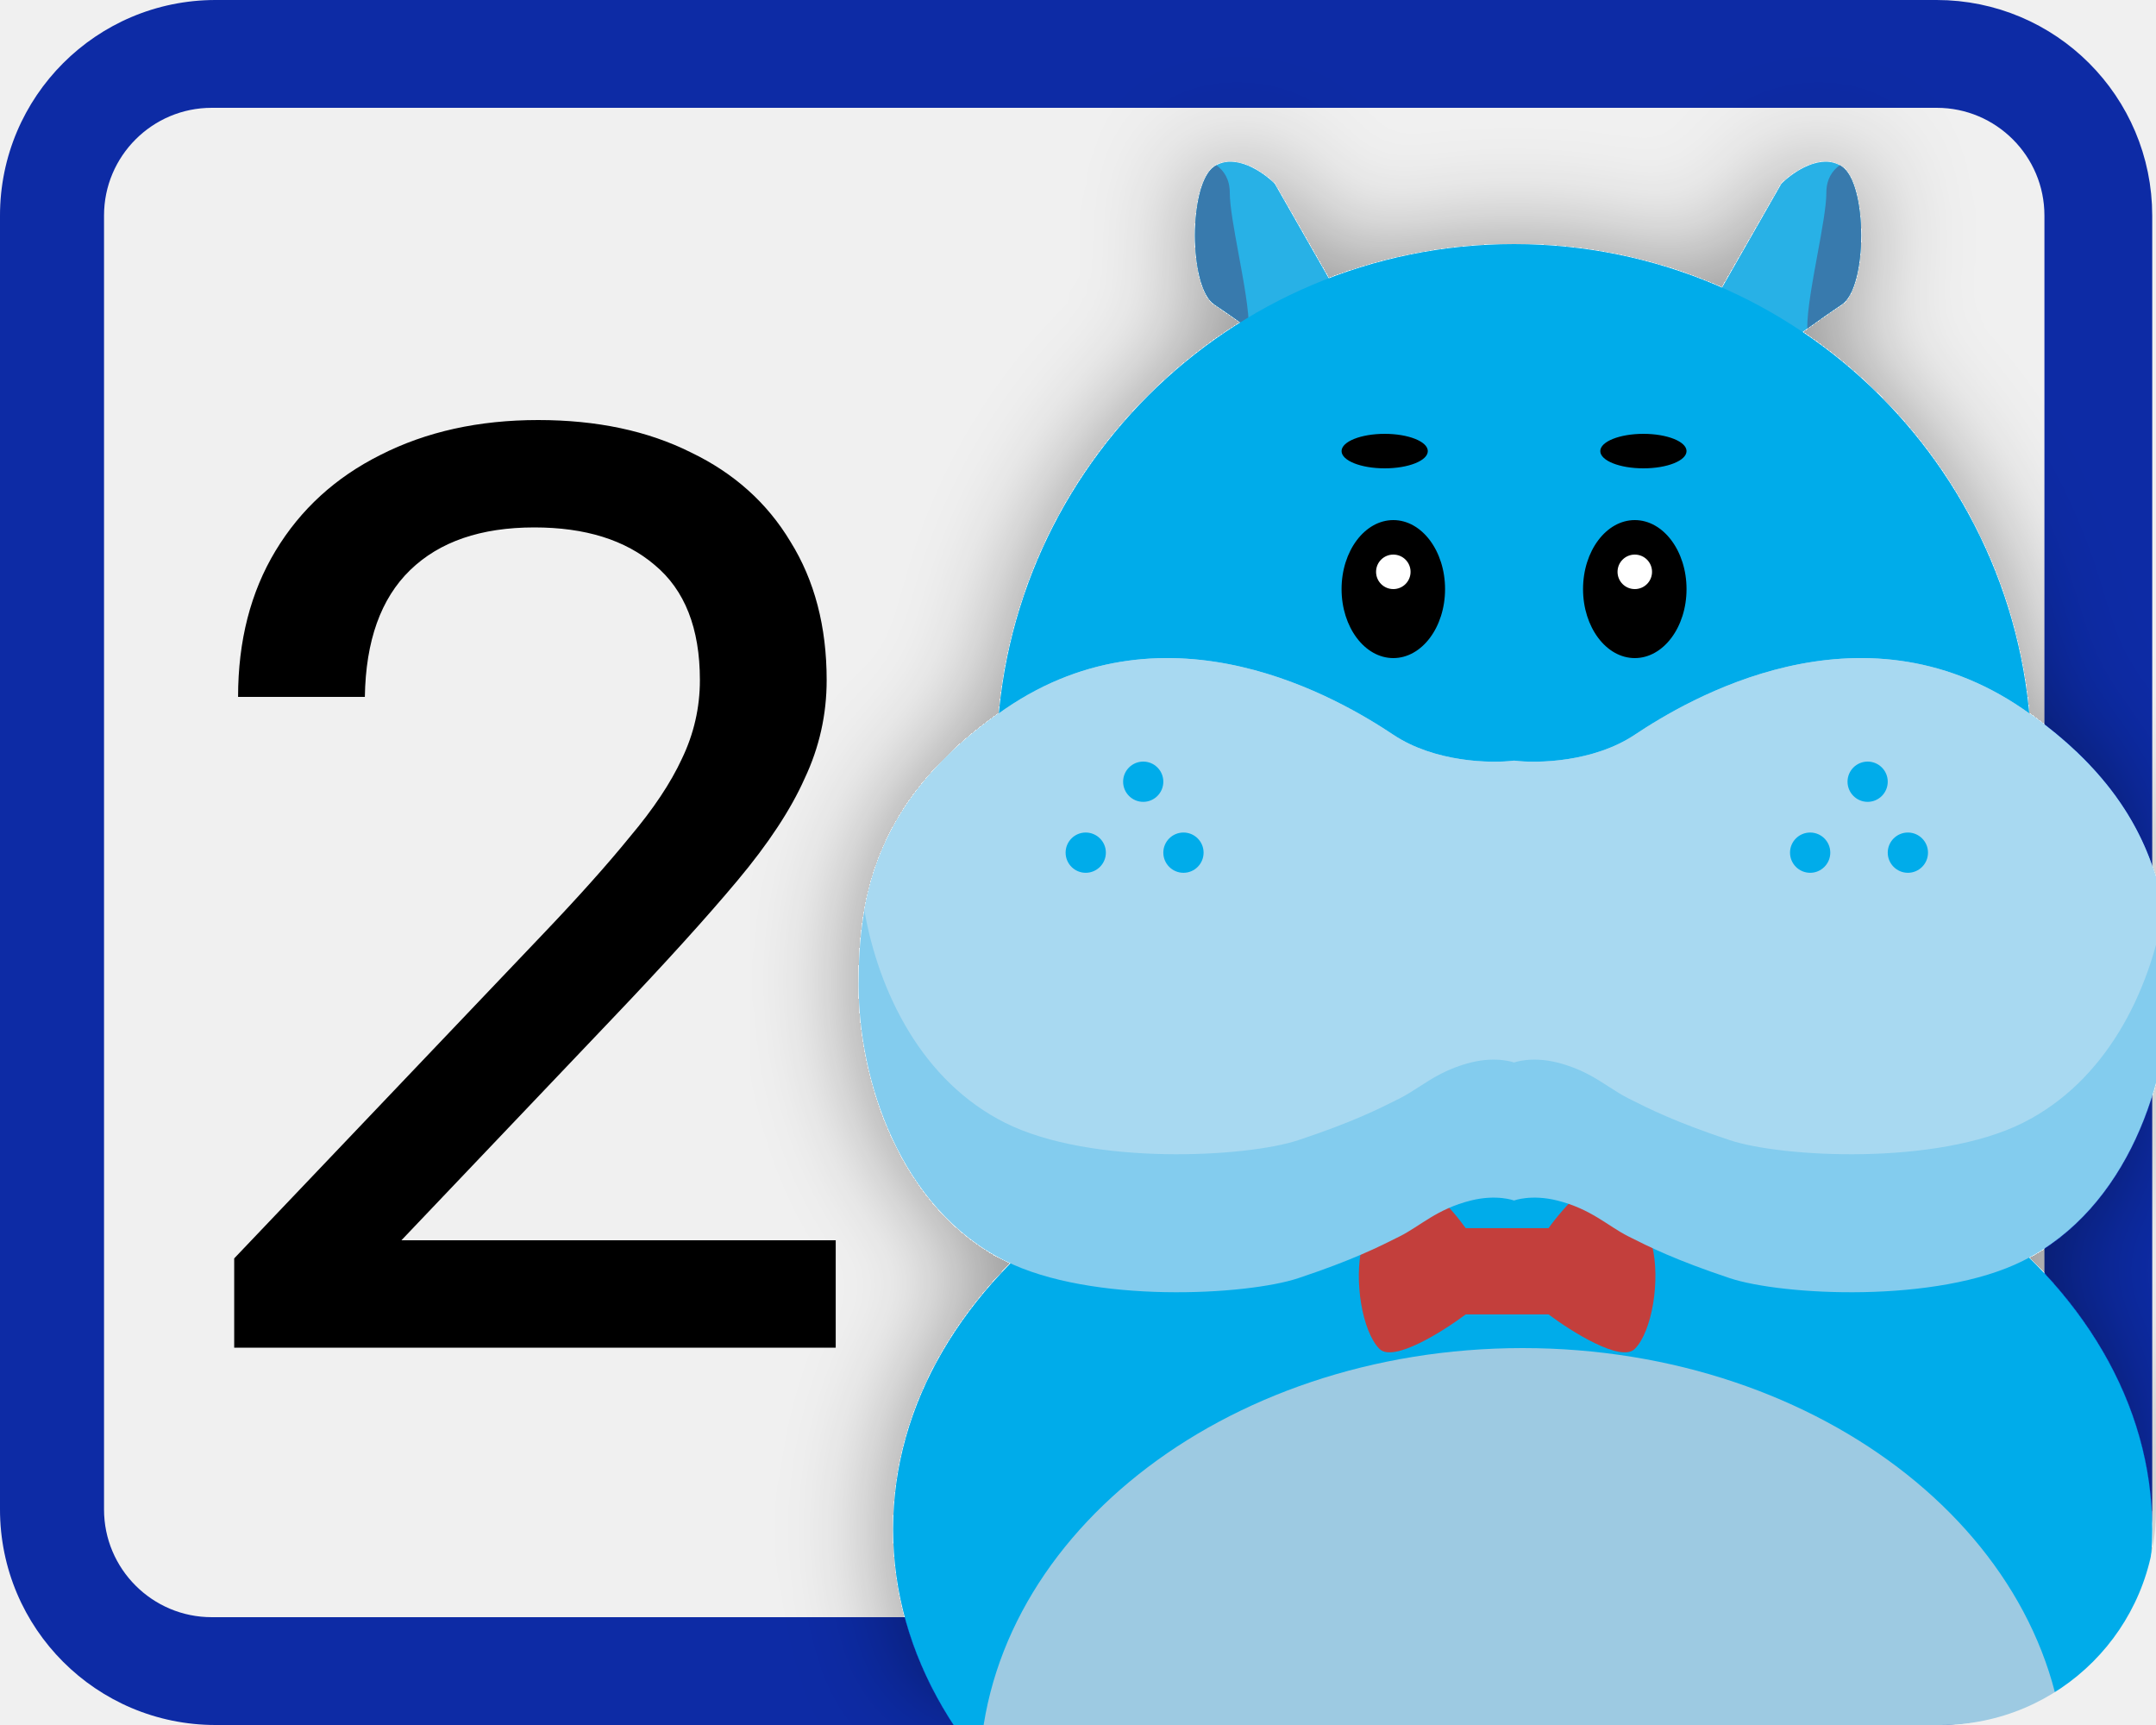
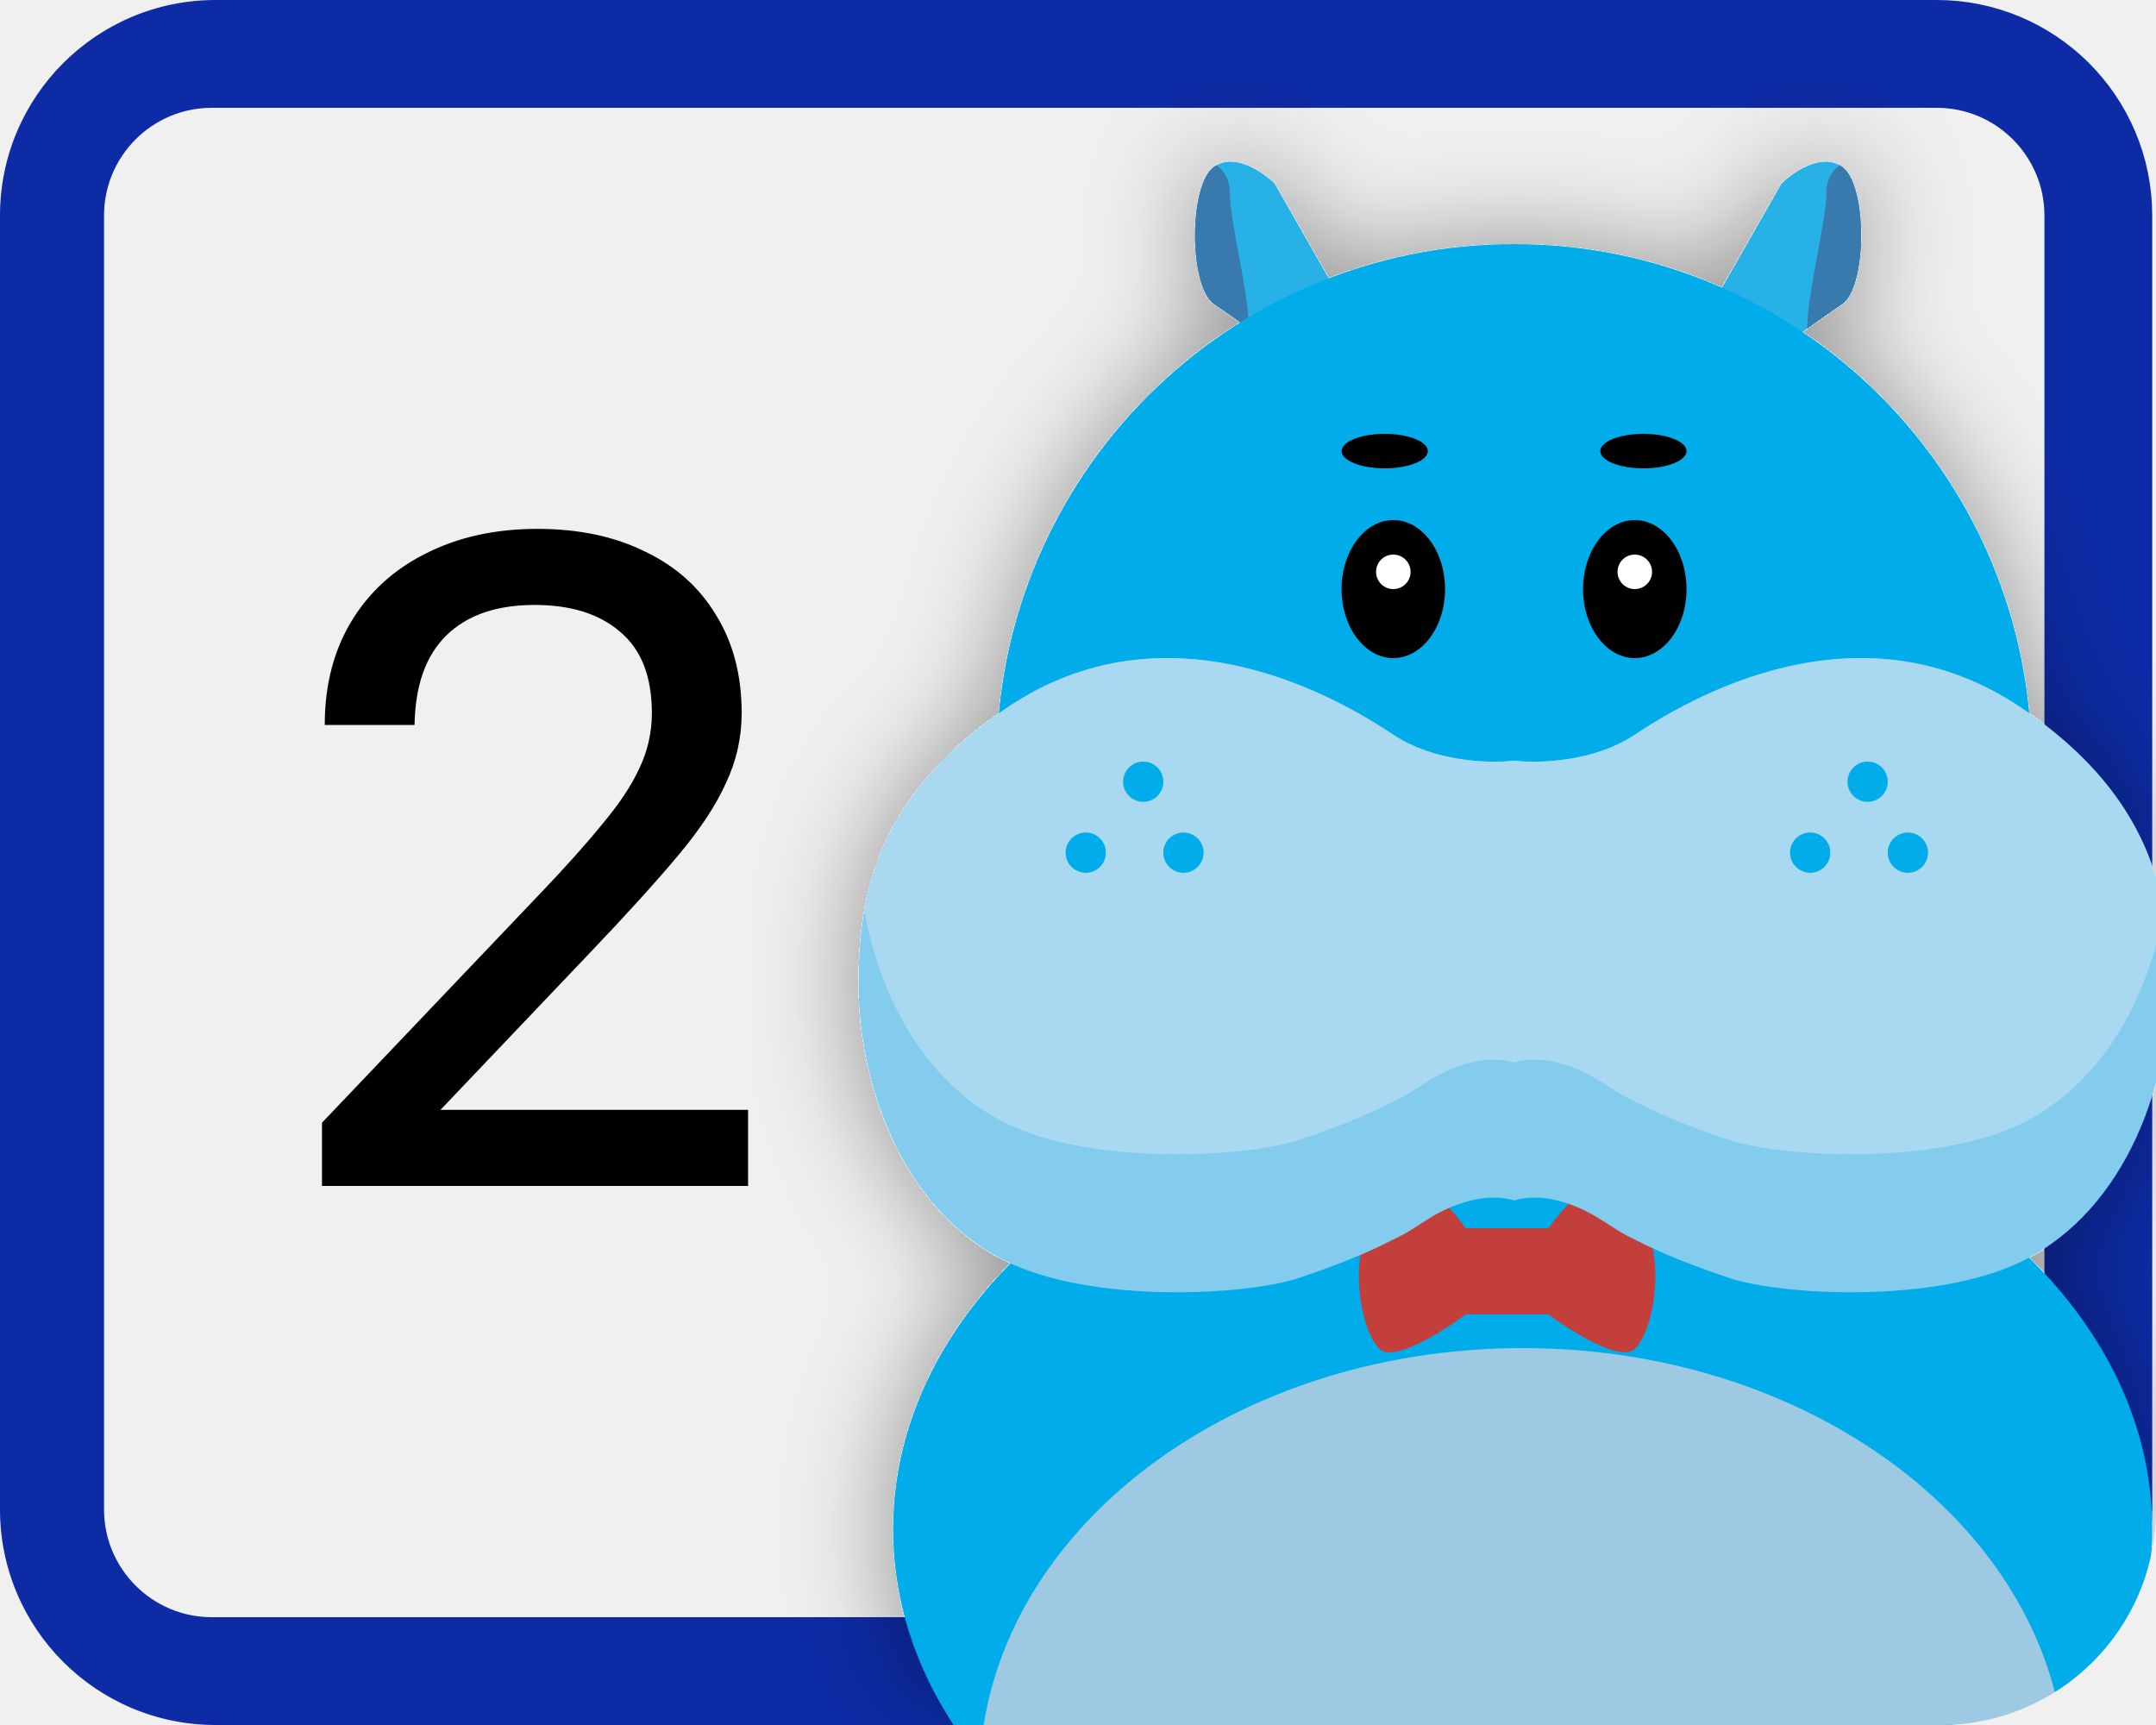
<svg xmlns="http://www.w3.org/2000/svg" width="40" height="32" viewBox="0 0 40 32" fill="none">
-   <g clip-path="url(#clip0_7730_4039)">
+   <g clip-path="url(#clip0_7746_1422)">
    <rect x="0.93" y="1" width="38" height="30" rx="3" stroke="#0D2BA5" stroke-width="2" />
-     <g filter="url(#filter0_d_7730_4039)">
+     <g filter="url(#filter0_d_7746_1422)">
      <path d="M28.25 36.848C34.701 36.848 39.93 33.052 39.93 28.368C39.93 23.685 34.701 19.888 28.25 19.888C21.799 19.888 16.57 23.685 16.57 28.368C16.57 33.052 21.799 36.848 28.25 36.848Z" fill="#00ACEA" />
      <path d="M28.25 41.008C33.817 41.008 38.33 37.427 38.33 33.008C38.33 28.59 33.817 25.008 28.25 25.008C22.683 25.008 18.17 28.59 18.17 33.008C18.17 37.427 22.683 41.008 28.25 41.008Z" fill="#9DCAE2" />
      <path d="M33.05 3.408L31.77 5.648L33.05 6.448C33.263 6.288 33.786 5.904 34.17 5.648C34.65 5.328 34.65 3.408 34.17 3.088C33.786 2.832 33.263 3.195 33.05 3.408Z" fill="#28B1E6" />
      <path fill-rule="evenodd" clip-rule="evenodd" d="M34.133 3.065C33.994 3.164 33.884 3.324 33.884 3.577C33.884 3.824 33.804 4.259 33.72 4.715C33.626 5.228 33.526 5.767 33.53 6.096C33.74 5.944 33.973 5.779 34.17 5.648C34.65 5.328 34.65 3.408 34.17 3.088C34.158 3.08 34.145 3.072 34.133 3.065Z" fill="#387AAD" />
      <path d="M23.65 3.408L24.93 5.648L23.65 6.448C23.437 6.288 22.914 5.904 22.53 5.648C22.05 5.328 22.05 3.408 22.53 3.088C22.914 2.832 23.437 3.195 23.65 3.408Z" fill="#28B1E6" />
      <path fill-rule="evenodd" clip-rule="evenodd" d="M22.567 3.065C22.706 3.164 22.816 3.324 22.816 3.577C22.816 3.824 22.896 4.259 22.98 4.715C23.075 5.228 23.174 5.767 23.17 6.096C22.961 5.944 22.727 5.779 22.53 5.648C22.05 5.328 22.05 3.408 22.53 3.088C22.542 3.08 22.555 3.072 22.567 3.065Z" fill="#387AAD" />
      <path d="M28.09 23.728C33.392 23.728 37.69 19.43 37.69 14.128C37.69 8.826 33.392 4.528 28.09 4.528C22.788 4.528 18.49 8.826 18.49 14.128C18.49 19.43 22.788 23.728 28.09 23.728Z" fill="#00ACEA" />
      <path fill-rule="evenodd" clip-rule="evenodd" d="M27.193 22.783C26.926 22.41 26.297 21.695 25.913 21.823C25.523 21.953 25.45 22.295 25.35 22.763C25.327 22.87 25.303 22.984 25.273 23.103C25.113 23.743 25.273 24.703 25.593 25.023C25.849 25.279 26.766 24.703 27.193 24.383H28.73C29.157 24.703 30.074 25.279 30.33 25.023C30.65 24.703 30.81 23.743 30.65 23.103C30.62 22.984 30.596 22.87 30.573 22.763C30.474 22.295 30.401 21.953 30.01 21.823C29.626 21.695 28.997 22.41 28.73 22.783H27.193Z" fill="#C33F3C" />
      <path fill-rule="evenodd" clip-rule="evenodd" d="M28.09 14.11C27.663 14.164 26.618 14.142 25.85 13.63C24.89 12.99 21.69 11.07 18.65 13.15C16.218 14.814 15.93 16.67 15.93 18.27C15.93 20.03 16.694 22.412 18.65 23.39C20.25 24.19 23.13 24.03 24.09 23.71C25.1 23.373 25.579 23.132 25.972 22.934C26.356 22.74 26.657 22.428 27.29 22.27C27.77 22.15 28.09 22.27 28.09 22.27C28.09 22.27 28.41 22.15 28.89 22.27C29.522 22.428 29.824 22.74 30.207 22.934C30.6 23.132 31.08 23.373 32.09 23.71C33.05 24.03 35.93 24.19 37.53 23.39C39.486 22.412 40.25 20.03 40.25 18.27C40.25 16.67 39.962 14.814 37.53 13.15C34.49 11.07 31.29 12.99 30.33 13.63C29.562 14.142 28.517 14.164 28.09 14.11Z" fill="#83CCEE" />
      <path fill-rule="evenodd" clip-rule="evenodd" d="M40.144 16.889C39.925 15.655 39.287 14.353 37.53 13.15C34.49 11.07 31.29 12.99 30.33 13.63C29.562 14.142 28.517 14.164 28.09 14.11C27.663 14.164 26.618 14.142 25.85 13.63C24.89 12.99 21.69 11.07 18.65 13.15C16.893 14.353 16.255 15.655 16.036 16.889C16.306 18.413 17.107 20.058 18.65 20.83C20.25 21.63 23.13 21.47 24.09 21.15C25.1 20.814 25.579 20.572 25.973 20.374C26.095 20.312 26.208 20.238 26.327 20.162C26.582 19.997 26.859 19.818 27.29 19.71C27.77 19.59 28.09 19.71 28.09 19.71C28.09 19.71 28.41 19.59 28.89 19.71C29.321 19.818 29.598 19.997 29.853 20.162C29.972 20.238 30.085 20.312 30.208 20.374C30.601 20.572 31.08 20.814 32.09 21.15C33.05 21.47 35.93 21.63 37.53 20.83C39.073 20.058 39.874 18.413 40.144 16.889Z" fill="#A8D9F1" />
      <path d="M25.69 8.688C26.132 8.688 26.49 8.545 26.49 8.368C26.49 8.192 26.132 8.048 25.69 8.048C25.248 8.048 24.89 8.192 24.89 8.368C24.89 8.545 25.248 8.688 25.69 8.688Z" fill="black" />
      <path d="M30.49 8.688C30.932 8.688 31.29 8.545 31.29 8.368C31.29 8.192 30.932 8.048 30.49 8.048C30.048 8.048 29.69 8.192 29.69 8.368C29.69 8.545 30.048 8.688 30.49 8.688Z" fill="black" />
      <path d="M21.21 14.875C21.416 14.875 21.583 14.707 21.583 14.501C21.583 14.295 21.416 14.128 21.21 14.128C21.004 14.128 20.837 14.295 20.837 14.501C20.837 14.707 21.004 14.875 21.21 14.875Z" fill="#00ACEA" />
      <path d="M20.143 16.191C20.349 16.191 20.517 16.023 20.517 15.817C20.517 15.611 20.349 15.444 20.143 15.444C19.937 15.444 19.77 15.611 19.77 15.817C19.77 16.023 19.937 16.191 20.143 16.191Z" fill="#00ACEA" />
      <path d="M21.957 16.191C22.163 16.191 22.33 16.023 22.33 15.817C22.33 15.611 22.163 15.444 21.957 15.444C21.75 15.444 21.583 15.611 21.583 15.817C21.583 16.023 21.75 16.191 21.957 16.191Z" fill="#00ACEA" />
      <path d="M34.65 14.875C34.856 14.875 35.023 14.707 35.023 14.501C35.023 14.295 34.856 14.128 34.65 14.128C34.444 14.128 34.277 14.295 34.277 14.501C34.277 14.707 34.444 14.875 34.65 14.875Z" fill="#00ACEA" />
      <path d="M33.584 16.191C33.79 16.191 33.957 16.023 33.957 15.817C33.957 15.611 33.79 15.444 33.584 15.444C33.377 15.444 33.21 15.611 33.21 15.817C33.21 16.023 33.377 16.191 33.584 16.191Z" fill="#00ACEA" />
      <path d="M35.397 16.191C35.603 16.191 35.77 16.023 35.77 15.817C35.77 15.611 35.603 15.444 35.397 15.444C35.191 15.444 35.023 15.611 35.023 15.817C35.023 16.023 35.191 16.191 35.397 16.191Z" fill="#00ACEA" />
      <path d="M25.85 12.208C26.38 12.208 26.81 11.635 26.81 10.928C26.81 10.222 26.38 9.648 25.85 9.648C25.32 9.648 24.89 10.222 24.89 10.928C24.89 11.635 25.32 12.208 25.85 12.208Z" fill="black" />
      <path d="M25.85 10.928C26.027 10.928 26.17 10.785 26.17 10.608C26.17 10.431 26.027 10.288 25.85 10.288C25.673 10.288 25.53 10.431 25.53 10.608C25.53 10.785 25.673 10.928 25.85 10.928Z" fill="white" />
      <path d="M30.33 12.208C30.86 12.208 31.29 11.635 31.29 10.928C31.29 10.222 30.86 9.648 30.33 9.648C29.8 9.648 29.37 10.222 29.37 10.928C29.37 11.635 29.8 12.208 30.33 12.208Z" fill="black" />
      <path d="M30.33 10.928C30.507 10.928 30.65 10.785 30.65 10.608C30.65 10.431 30.507 10.288 30.33 10.288C30.153 10.288 30.01 10.431 30.01 10.608C30.01 10.785 30.153 10.928 30.33 10.928Z" fill="white" />
    </g>
-     <path d="M4.345 23.344L10.081 17.32C10.737 16.632 11.273 16.032 11.689 15.52C12.121 15.008 12.441 14.528 12.649 14.08C12.873 13.616 12.985 13.128 12.985 12.616C12.985 11.656 12.705 10.944 12.145 10.48C11.601 10.016 10.857 9.784 9.913 9.784C8.921 9.784 8.153 10.048 7.609 10.576C7.065 11.104 6.785 11.888 6.769 12.928H4.417C4.417 11.888 4.649 10.984 5.113 10.216C5.577 9.448 6.225 8.856 7.057 8.44C7.905 8.008 8.881 7.792 9.985 7.792C11.073 7.792 12.017 7.992 12.817 8.392C13.617 8.776 14.233 9.328 14.665 10.048C15.113 10.768 15.337 11.624 15.337 12.616C15.337 13.256 15.201 13.864 14.929 14.44C14.673 15.016 14.257 15.648 13.681 16.336C13.105 17.024 12.329 17.88 11.353 18.904L6.625 23.872L6.265 23.008H15.505V25H4.345V23.344Z" fill="black" />
+     <path d="M5.974 20.827L10.037 16.56C10.502 16.073 10.882 15.648 11.176 15.285C11.482 14.922 11.709 14.582 11.856 14.265C12.015 13.936 12.094 13.591 12.094 13.228C12.094 12.548 11.896 12.044 11.499 11.715C11.114 11.386 10.587 11.222 9.918 11.222C9.216 11.222 8.672 11.409 8.286 11.783C7.901 12.157 7.703 12.712 7.691 13.449H6.025C6.025 12.712 6.19 12.072 6.518 11.528C6.847 10.984 7.306 10.565 7.895 10.27C8.496 9.964 9.187 9.811 9.969 9.811C10.74 9.811 11.409 9.953 11.975 10.236C12.542 10.508 12.978 10.899 13.284 11.409C13.601 11.919 13.76 12.525 13.76 13.228C13.76 13.681 13.664 14.112 13.471 14.52C13.29 14.928 12.995 15.376 12.587 15.863C12.179 16.35 11.63 16.957 10.938 17.682L7.589 21.201L7.334 20.589H13.879V22H5.974V20.827Z" fill="black" />
  </g>
  <defs>
-     <filter id="filter0_d_7730_4039" x="13.93" y="1" width="28.32" height="42.008" filterUnits="userSpaceOnUse" color-interpolation-filters="sRGB">
+     <filter id="filter0_d_7746_1422" x="13.93" y="1" width="28.32" height="42.008" filterUnits="userSpaceOnUse" color-interpolation-filters="sRGB">
      <feFlood flood-opacity="0" result="BackgroundImageFix" />
      <feColorMatrix in="SourceAlpha" type="matrix" values="0 0 0 0 0 0 0 0 0 0 0 0 0 0 0 0 0 0 127 0" result="hardAlpha" />
      <feOffset />
      <feGaussianBlur stdDeviation="1" />
      <feComposite in2="hardAlpha" operator="out" />
      <feColorMatrix type="matrix" values="0 0 0 0 0 0 0 0 0 0 0 0 0 0 0 0 0 0 0.4 0" />
-       <feBlend mode="normal" in2="BackgroundImageFix" result="effect1_dropShadow_7730_4039" />
-       <feBlend mode="normal" in="SourceGraphic" in2="effect1_dropShadow_7730_4039" result="shape" />
+       <feBlend mode="normal" in2="BackgroundImageFix" result="effect1_dropShadow_7746_1422" />
+       <feBlend mode="normal" in="SourceGraphic" in2="effect1_dropShadow_7746_1422" result="shape" />
    </filter>
-     <clipPath id="clip0_7730_4039">
+     <clipPath id="clip0_7746_1422">
      <rect width="40" height="32" rx="4" fill="white" />
    </clipPath>
  </defs>
</svg>
